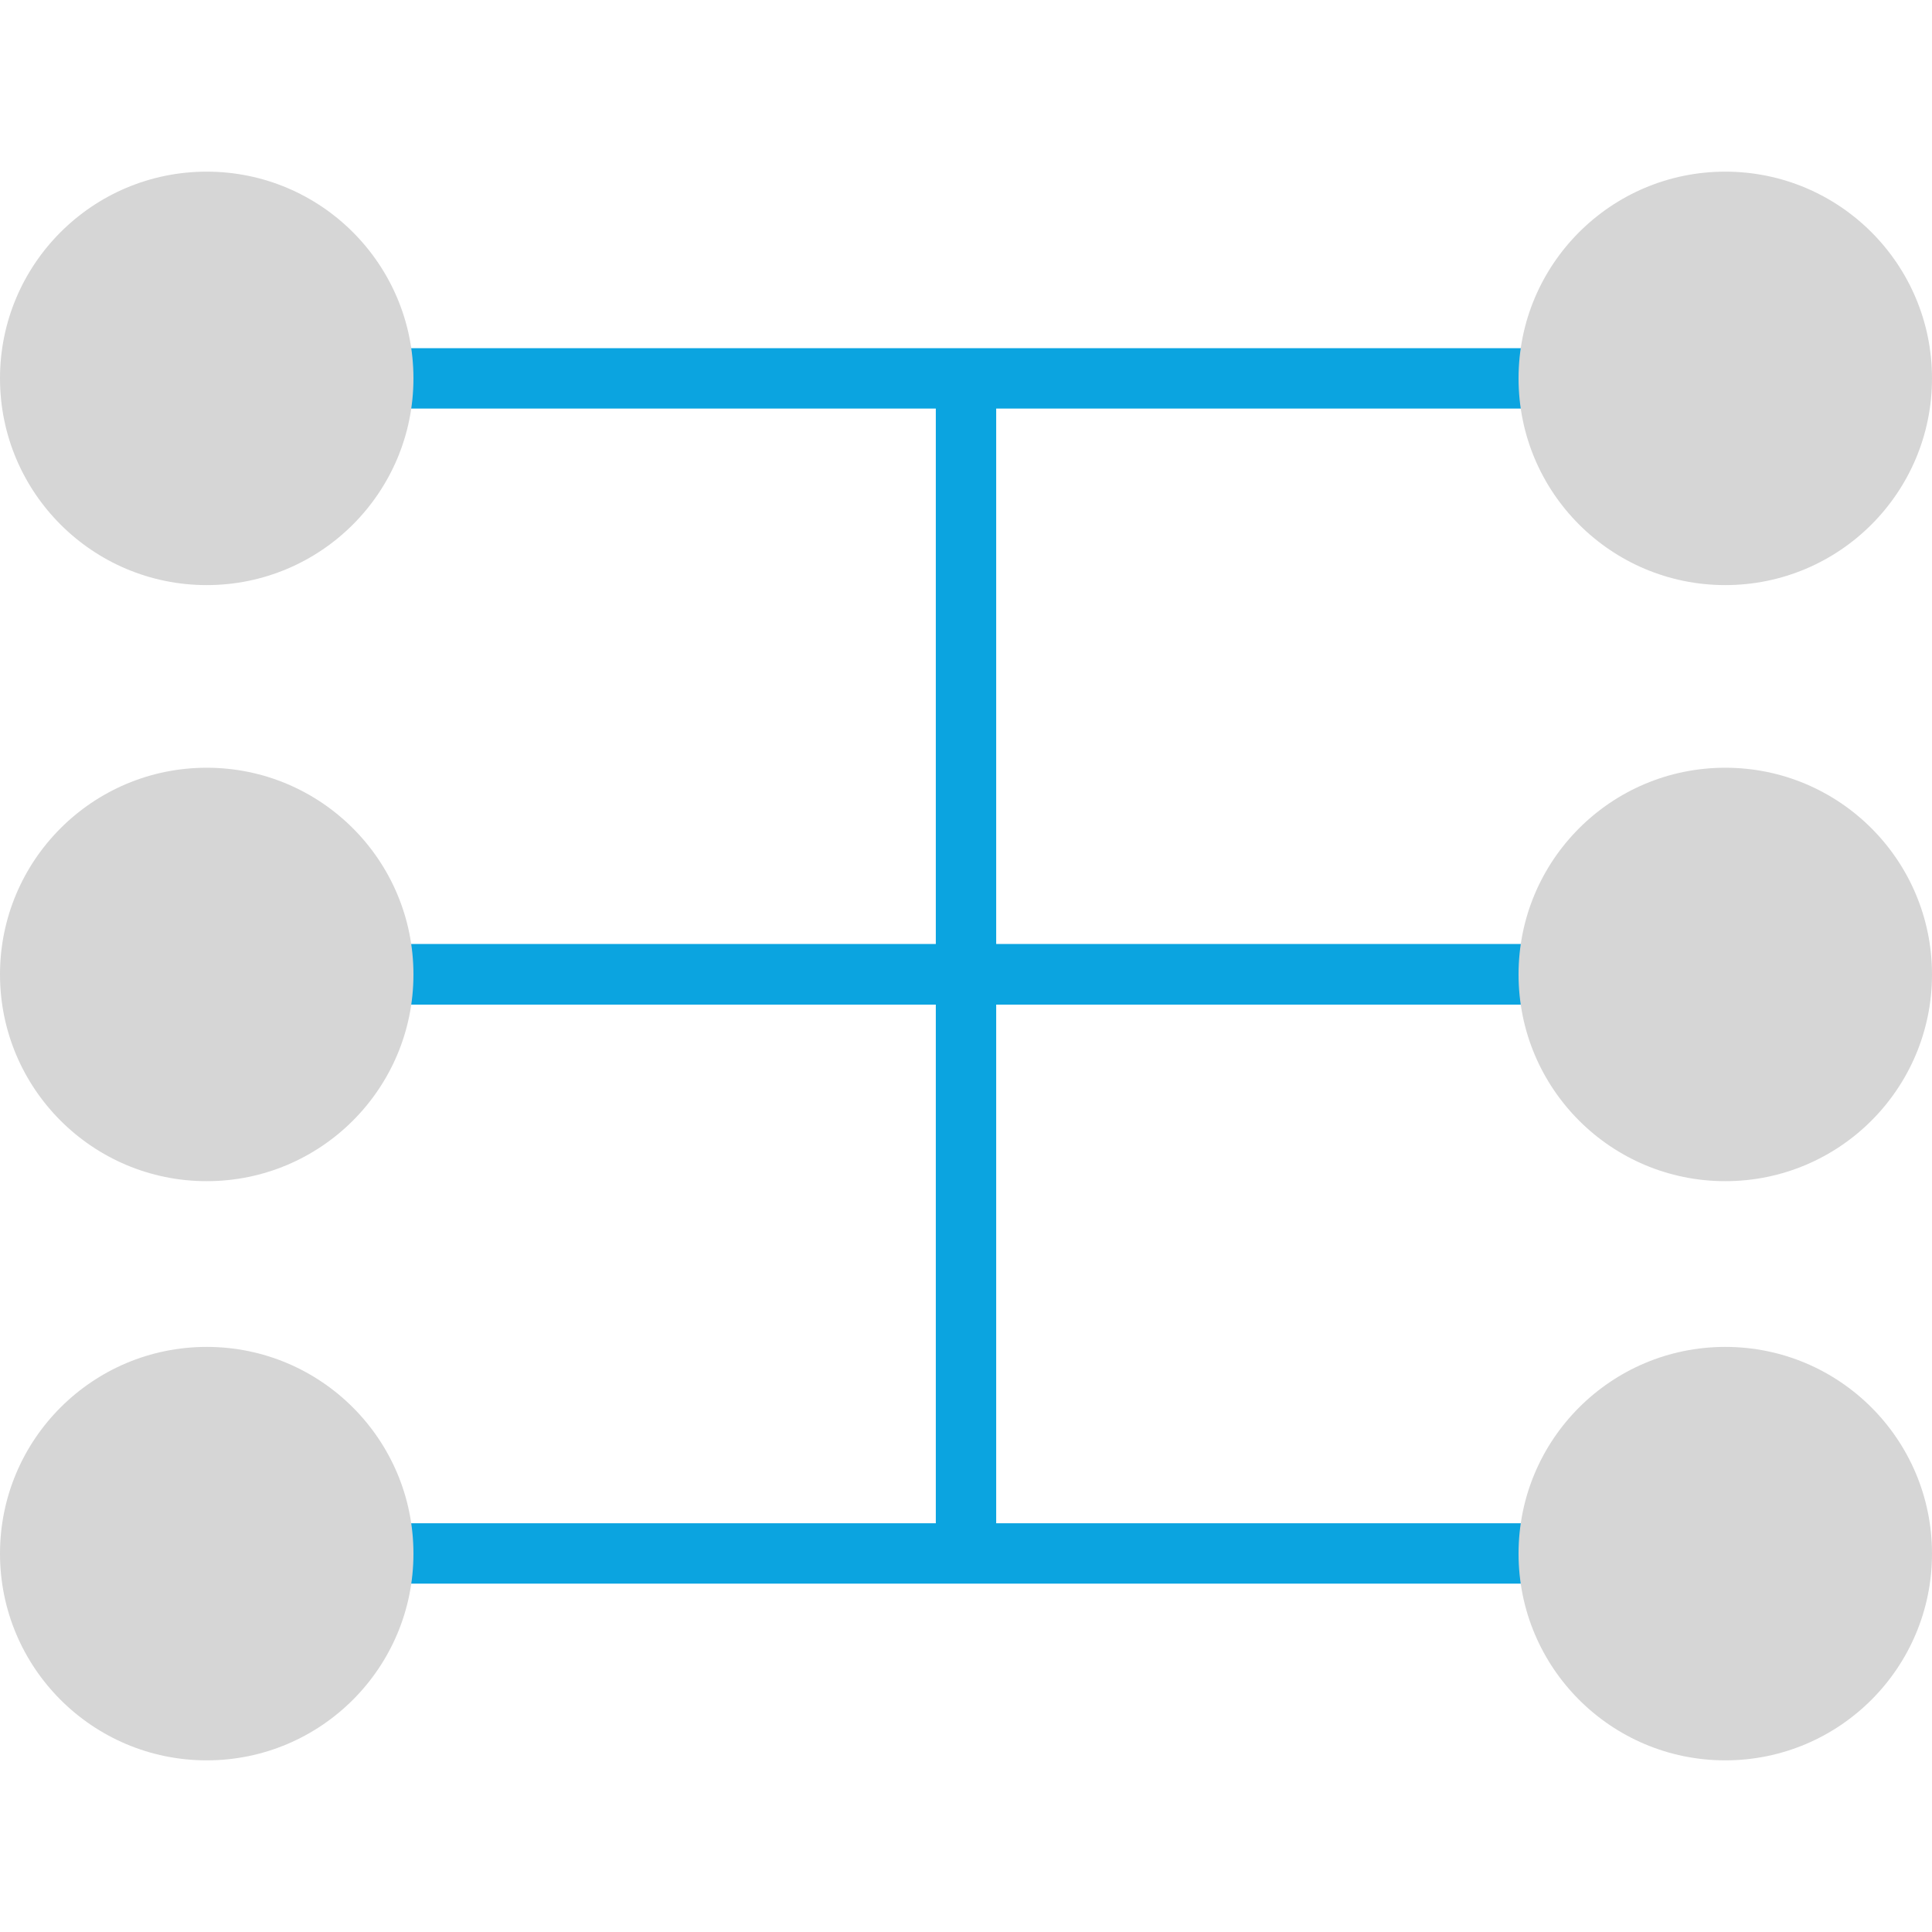
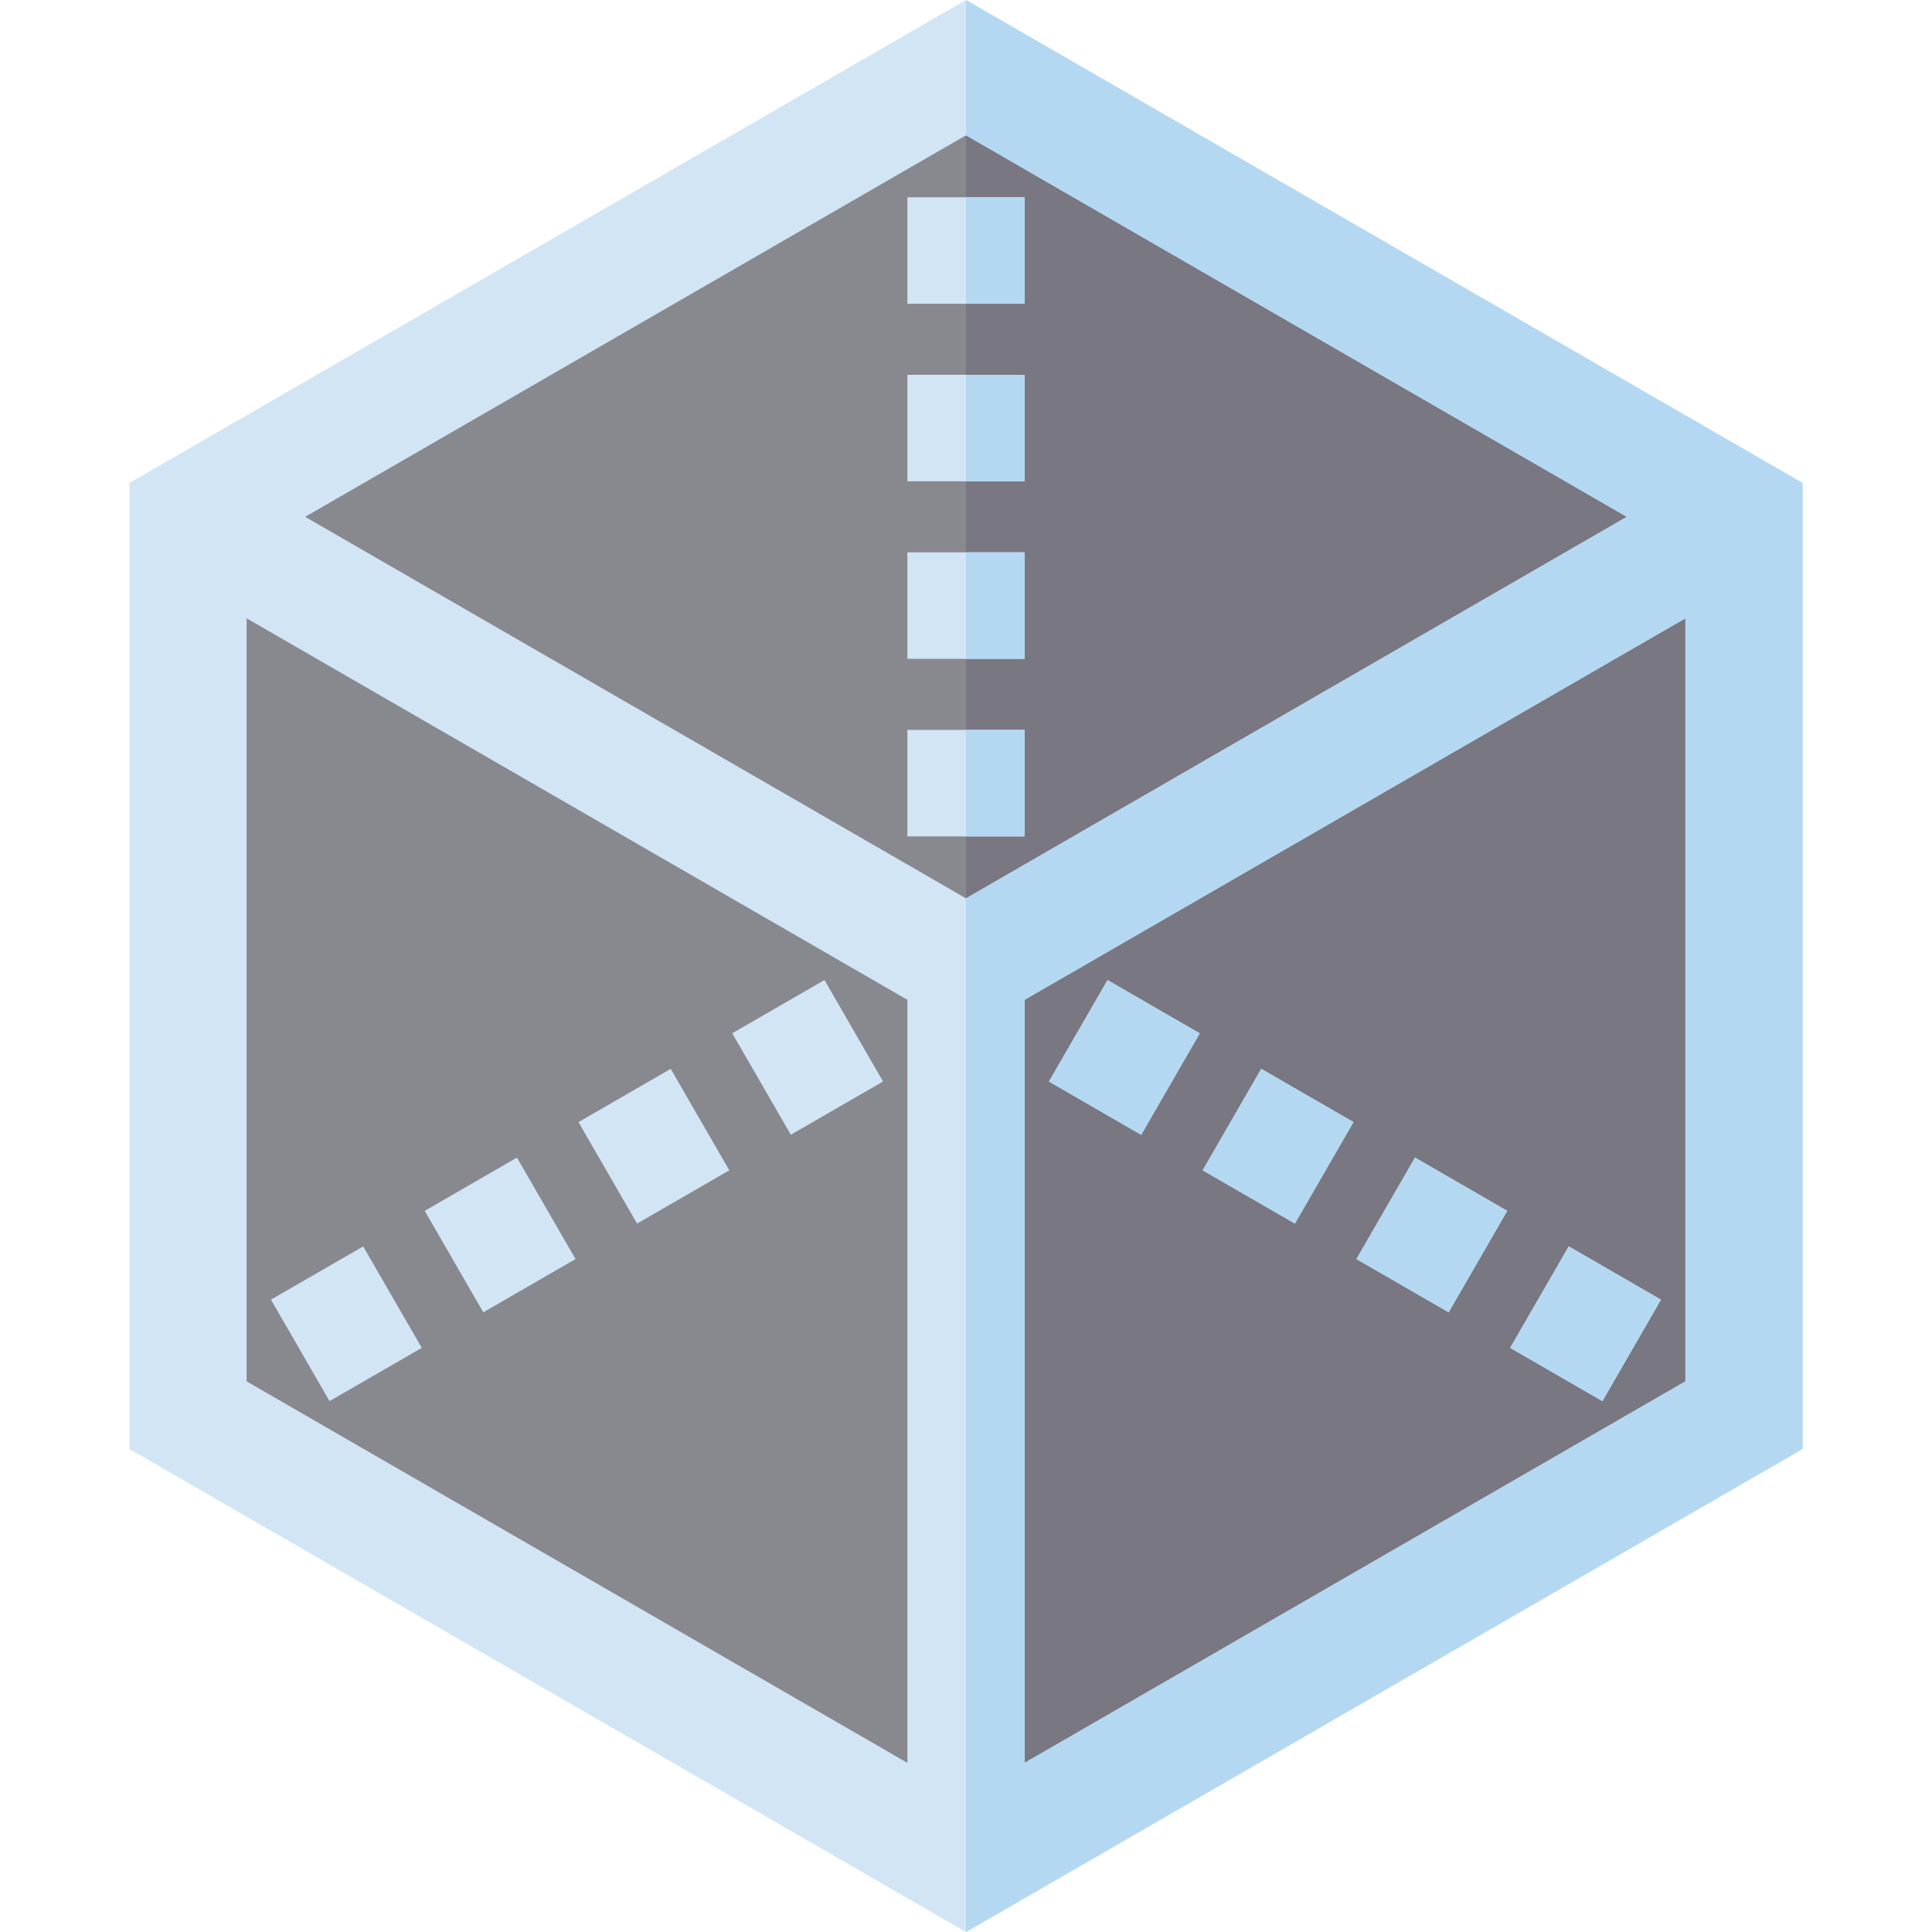
<svg xmlns="http://www.w3.org/2000/svg" version="1.1" id="Layer_1" x="0px" y="0px" viewBox="0 0 512 512" style="enable-background:new 0 0 512 512;" xml:space="preserve">
-   <rect x="248" y="97.664" style="fill:#0BA4E0;" width="16" height="320.96" />
-   <rect id="SVGCleanerId_0" x="104.672" y="250.208" style="fill:#0BA4E0;" width="302.656" height="16" />
+   <polygon style="fill:#88888F;" points="462.175,136.964 255.999,17.928 49.824,136.964 49.824,375.035 255.999,494.071   462.175,375.035 " />
+   <polygon style="fill:#797781;" points="255.999,17.928 255.999,494.071 462.175,375.035 462.175,136.964 " />
  <g>
-     <rect id="SVGCleanerId_0_1_" x="104.672" y="250.208" style="fill:#0BA4E0;" width="302.656" height="16" />
+     <rect x="282.453" y="266.121" transform="matrix(0.5 -0.866 0.866 0.5 -93.7016 398.1698)" style="fill:#D1E5F5;" width="31.052" height="28.226" />
+     <rect x="406.074" y="335.271" transform="matrix(-0.866 -0.5 0.5 -0.866 608.6758 864.6925)" style="fill:#D1E5F5;" width="28.226" height="31.052" />
+     <rect x="324.587" y="288.221" transform="matrix(-0.866 -0.5 0.5 -0.866 480.1432 736.1516)" style="fill:#D1E5F5;" width="28.226" height="31.052" />
+     <rect x="365.332" y="311.739" transform="matrix(-0.866 -0.5 0.5 -0.866 544.4166 800.4098)" style="fill:#D1E5F5;" width="28.226" height="31.052" />
+     <path style="fill:#D1E5F5;" d="M255.999,0L34.297,128v255.999l221.703,128l221.703-128V128L255.999,0z M446.649,366.071   L271.525,467.179V264.963l175.122-101.108v202.216H446.649z M65.35,163.856l175.123,101.108v202.215L65.35,366.071V163.856z    M431.122,136.964L255.999,238.072L80.877,136.964L255.999,35.856L431.122,136.964z" />
+     <rect x="117.008" y="313.169" transform="matrix(0.5 0.866 -0.866 0.5 349.6985 48.8605)" style="fill:#D1E5F5;" width="31.052" height="28.226" />
+     <rect x="76.257" y="336.702" transform="matrix(0.5 0.866 -0.866 0.5 349.7028 95.9176)" style="fill:#D1E5F5;" width="31.052" height="28.226" />
+     <rect x="157.755" y="289.651" transform="matrix(0.5 0.866 -0.866 0.5 349.7046 1.8137)" style="fill:#D1E5F5;" width="31.052" height="28.226" />
+     <rect x="199.915" y="264.689" transform="matrix(-0.866 0.5 -0.5 -0.866 539.4911 415.8704)" style="fill:#D1E5F5;" width="28.226" height="31.052" />
+     <rect x="240.473" y="193.428" style="fill:#D1E5F5;" width="31.053" height="28.227" />
+     <rect x="240.473" y="146.373" style="fill:#D1E5F5;" width="31.053" height="28.227" />
+     <rect x="240.473" y="52.272" style="fill:#D1E5F5;" width="31.053" height="28.227" />
+     <rect x="240.473" y="99.328" style="fill:#D1E5F5;" width="31.053" height="28.227" />
  </g>
  <g>
-     <rect x="106.528" y="403.68" style="fill:#0BA4E0;" width="309.824" height="16" />
-     <rect x="106.528" y="92.272" style="fill:#0BA4E0;" width="309.824" height="16" />
-   </g>
-   <g>
-     <circle style="fill:#D6D6D6;" cx="54.784" cy="258.24" r="54.784" />
-     <circle style="fill:#D6D6D6;" cx="457.216" cy="258.24" r="54.784" />
-     <circle style="fill:#D6D6D6;" cx="54.784" cy="411.728" r="54.784" />
-     <circle style="fill:#D6D6D6;" cx="457.216" cy="411.728" r="54.784" />
-     <circle style="fill:#D6D6D6;" cx="54.784" cy="100.272" r="54.784" />
-     <circle style="fill:#D6D6D6;" cx="457.216" cy="100.272" r="54.784" />
+     <rect x="283.844" y="264.699" transform="matrix(-0.866 -0.5 0.5 -0.866 415.8788 671.8882)" style="fill:#B4D8F1;" width="28.226" height="31.052" />
+     <rect x="406.074" y="335.271" transform="matrix(-0.866 -0.5 0.5 -0.866 608.6758 864.6925)" style="fill:#B4D8F1;" width="28.226" height="31.052" />
+     <rect x="324.587" y="288.221" transform="matrix(-0.866 -0.5 0.5 -0.866 480.1432 736.1516)" style="fill:#B4D8F1;" width="28.226" height="31.052" />
+     <rect x="365.332" y="311.739" transform="matrix(-0.866 -0.5 0.5 -0.866 544.4166 800.4098)" style="fill:#B4D8F1;" width="28.226" height="31.052" />
+     <path style="fill:#B4D8F1;" d="M255.999,0v35.857l175.123,101.108L255.999,238.072V512l221.703-128V128L255.999,0z    M446.649,366.071L271.525,467.179V264.963l175.122-101.108v202.216H446.649z" />
+     <rect x="255.999" y="193.428" style="fill:#B4D8F1;" width="15.526" height="28.227" />
+     <rect x="255.999" y="146.373" style="fill:#B4D8F1;" width="15.526" height="28.227" />
+     <rect x="255.999" y="52.272" style="fill:#B4D8F1;" width="15.526" height="28.227" />
+     <rect x="255.999" y="99.328" style="fill:#B4D8F1;" width="15.526" height="28.227" />
  </g>
  <g>
</g>
  <g>
</g>
  <g>
</g>
  <g>
</g>
  <g>
</g>
  <g>
</g>
  <g>
</g>
  <g>
</g>
  <g>
</g>
  <g>
</g>
  <g>
</g>
  <g>
</g>
  <g>
</g>
  <g>
</g>
  <g>
</g>
</svg>
